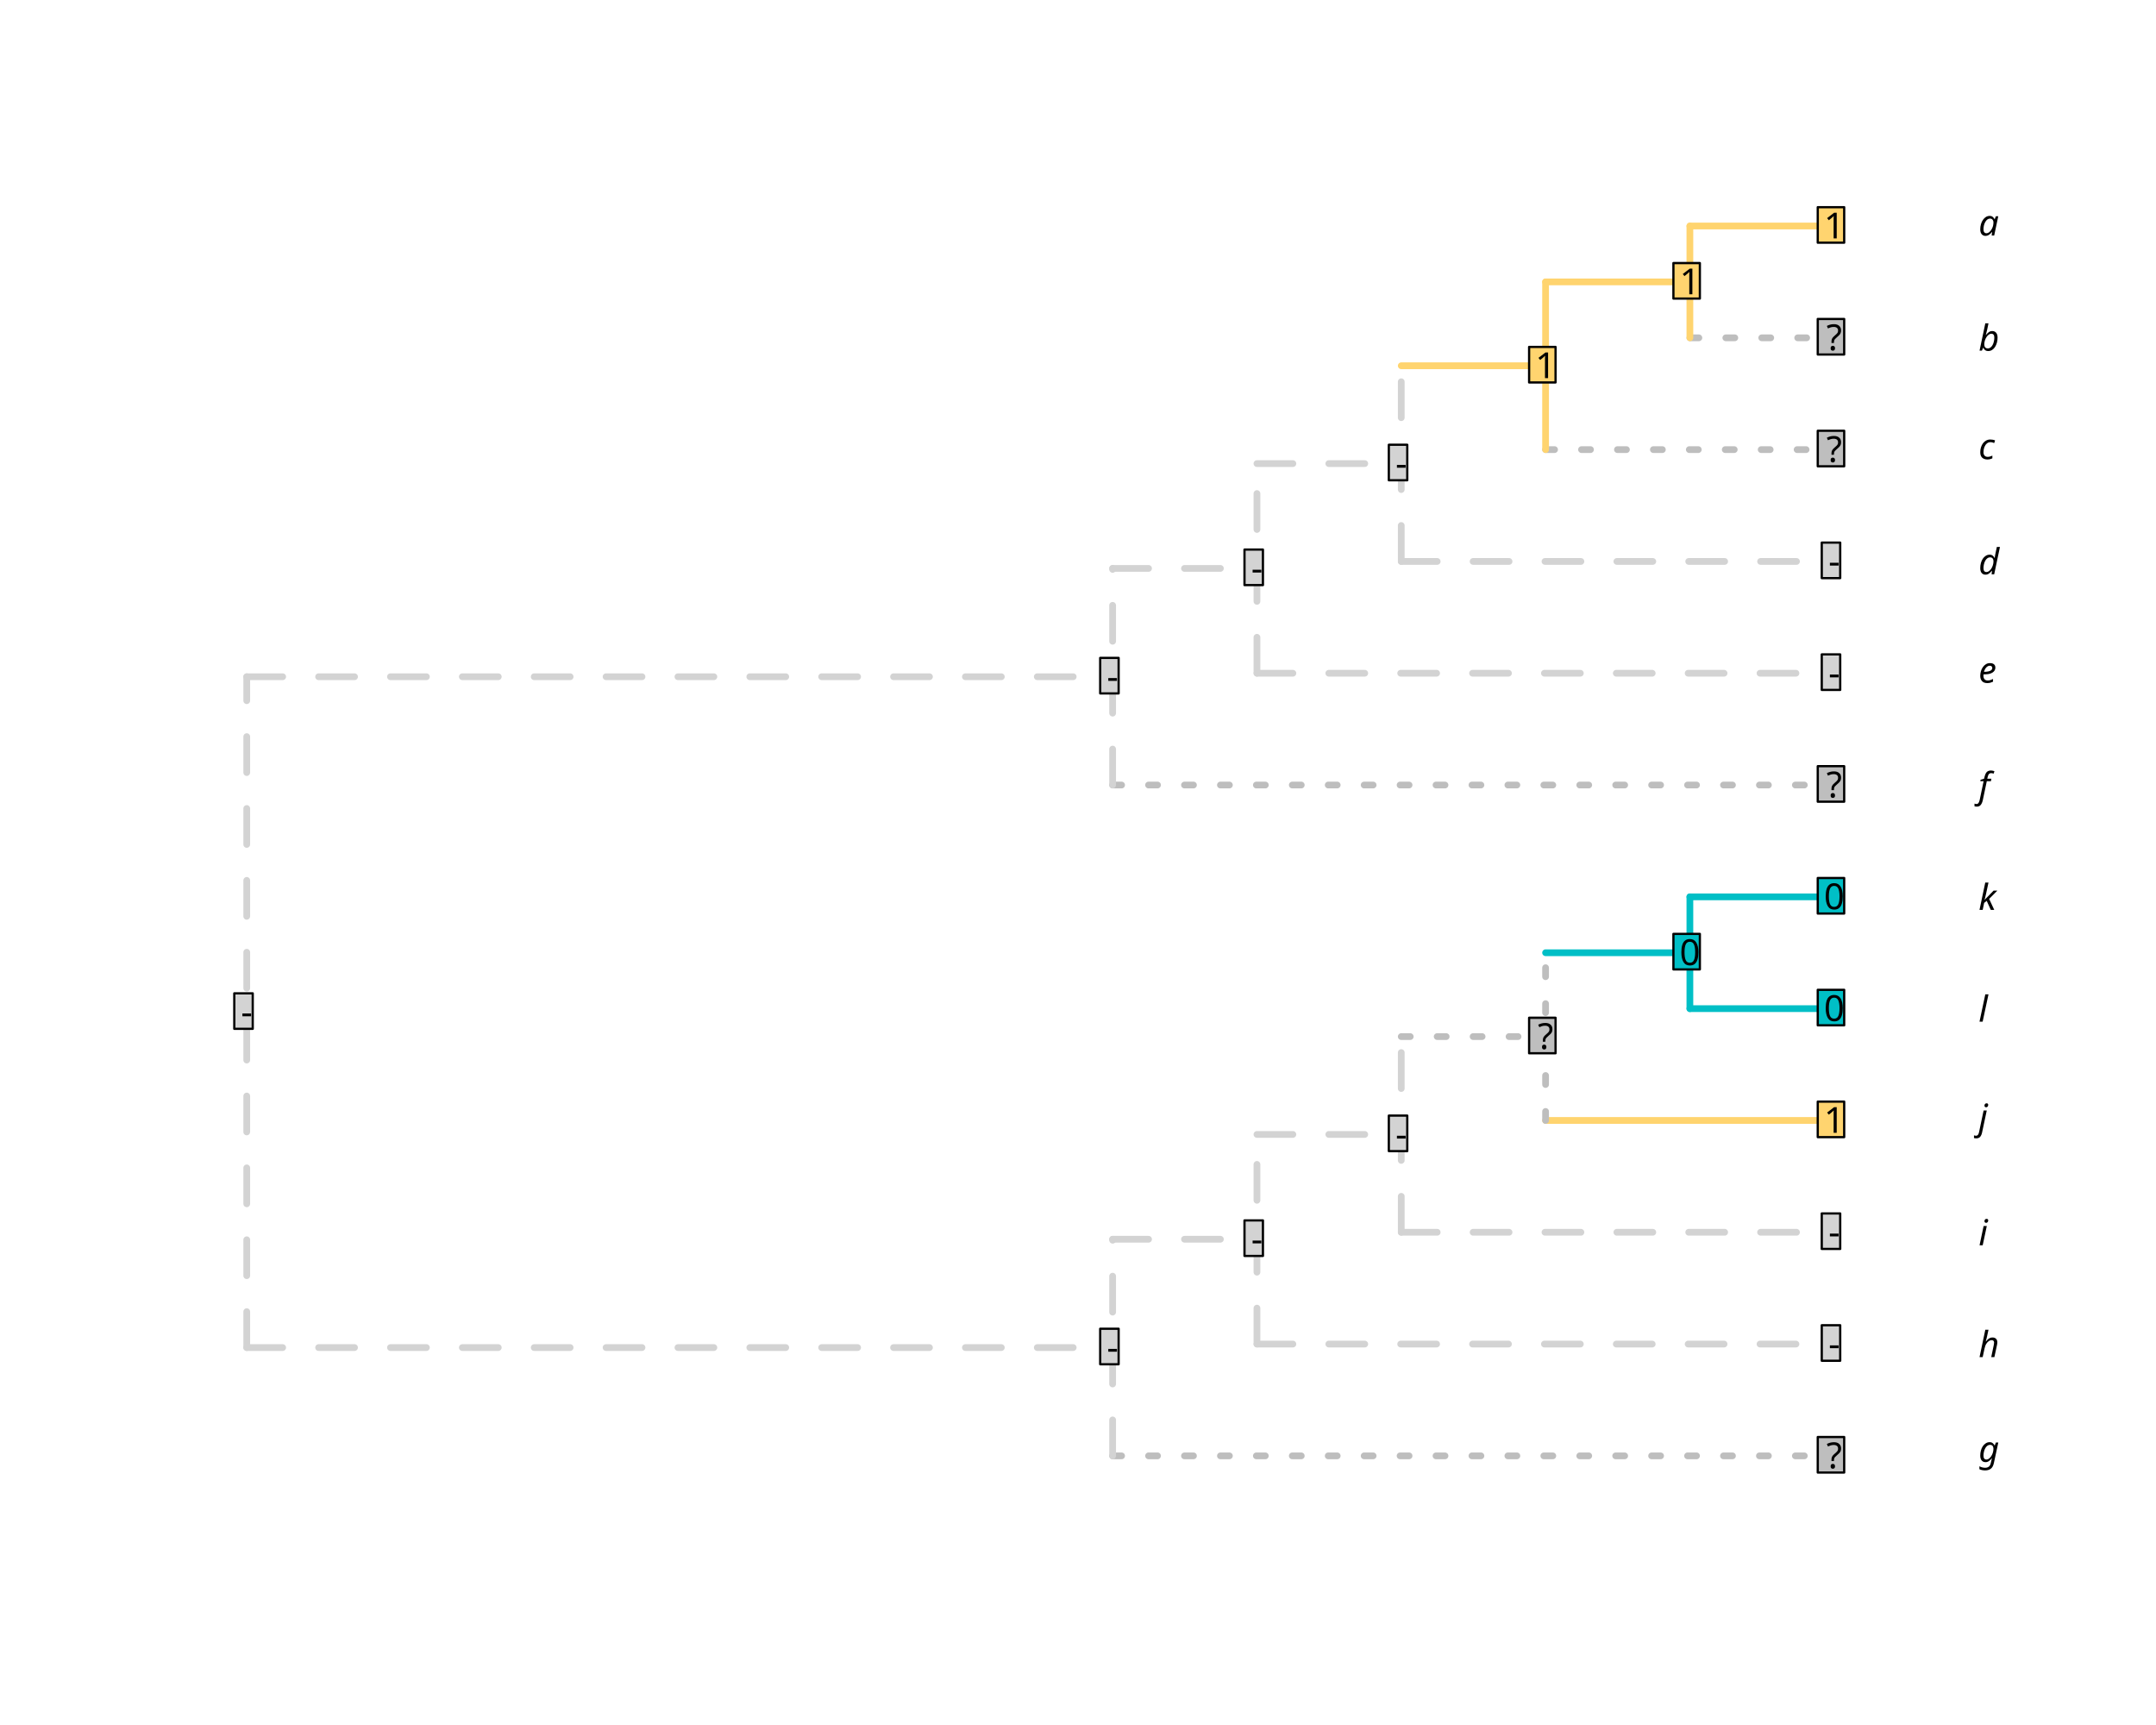
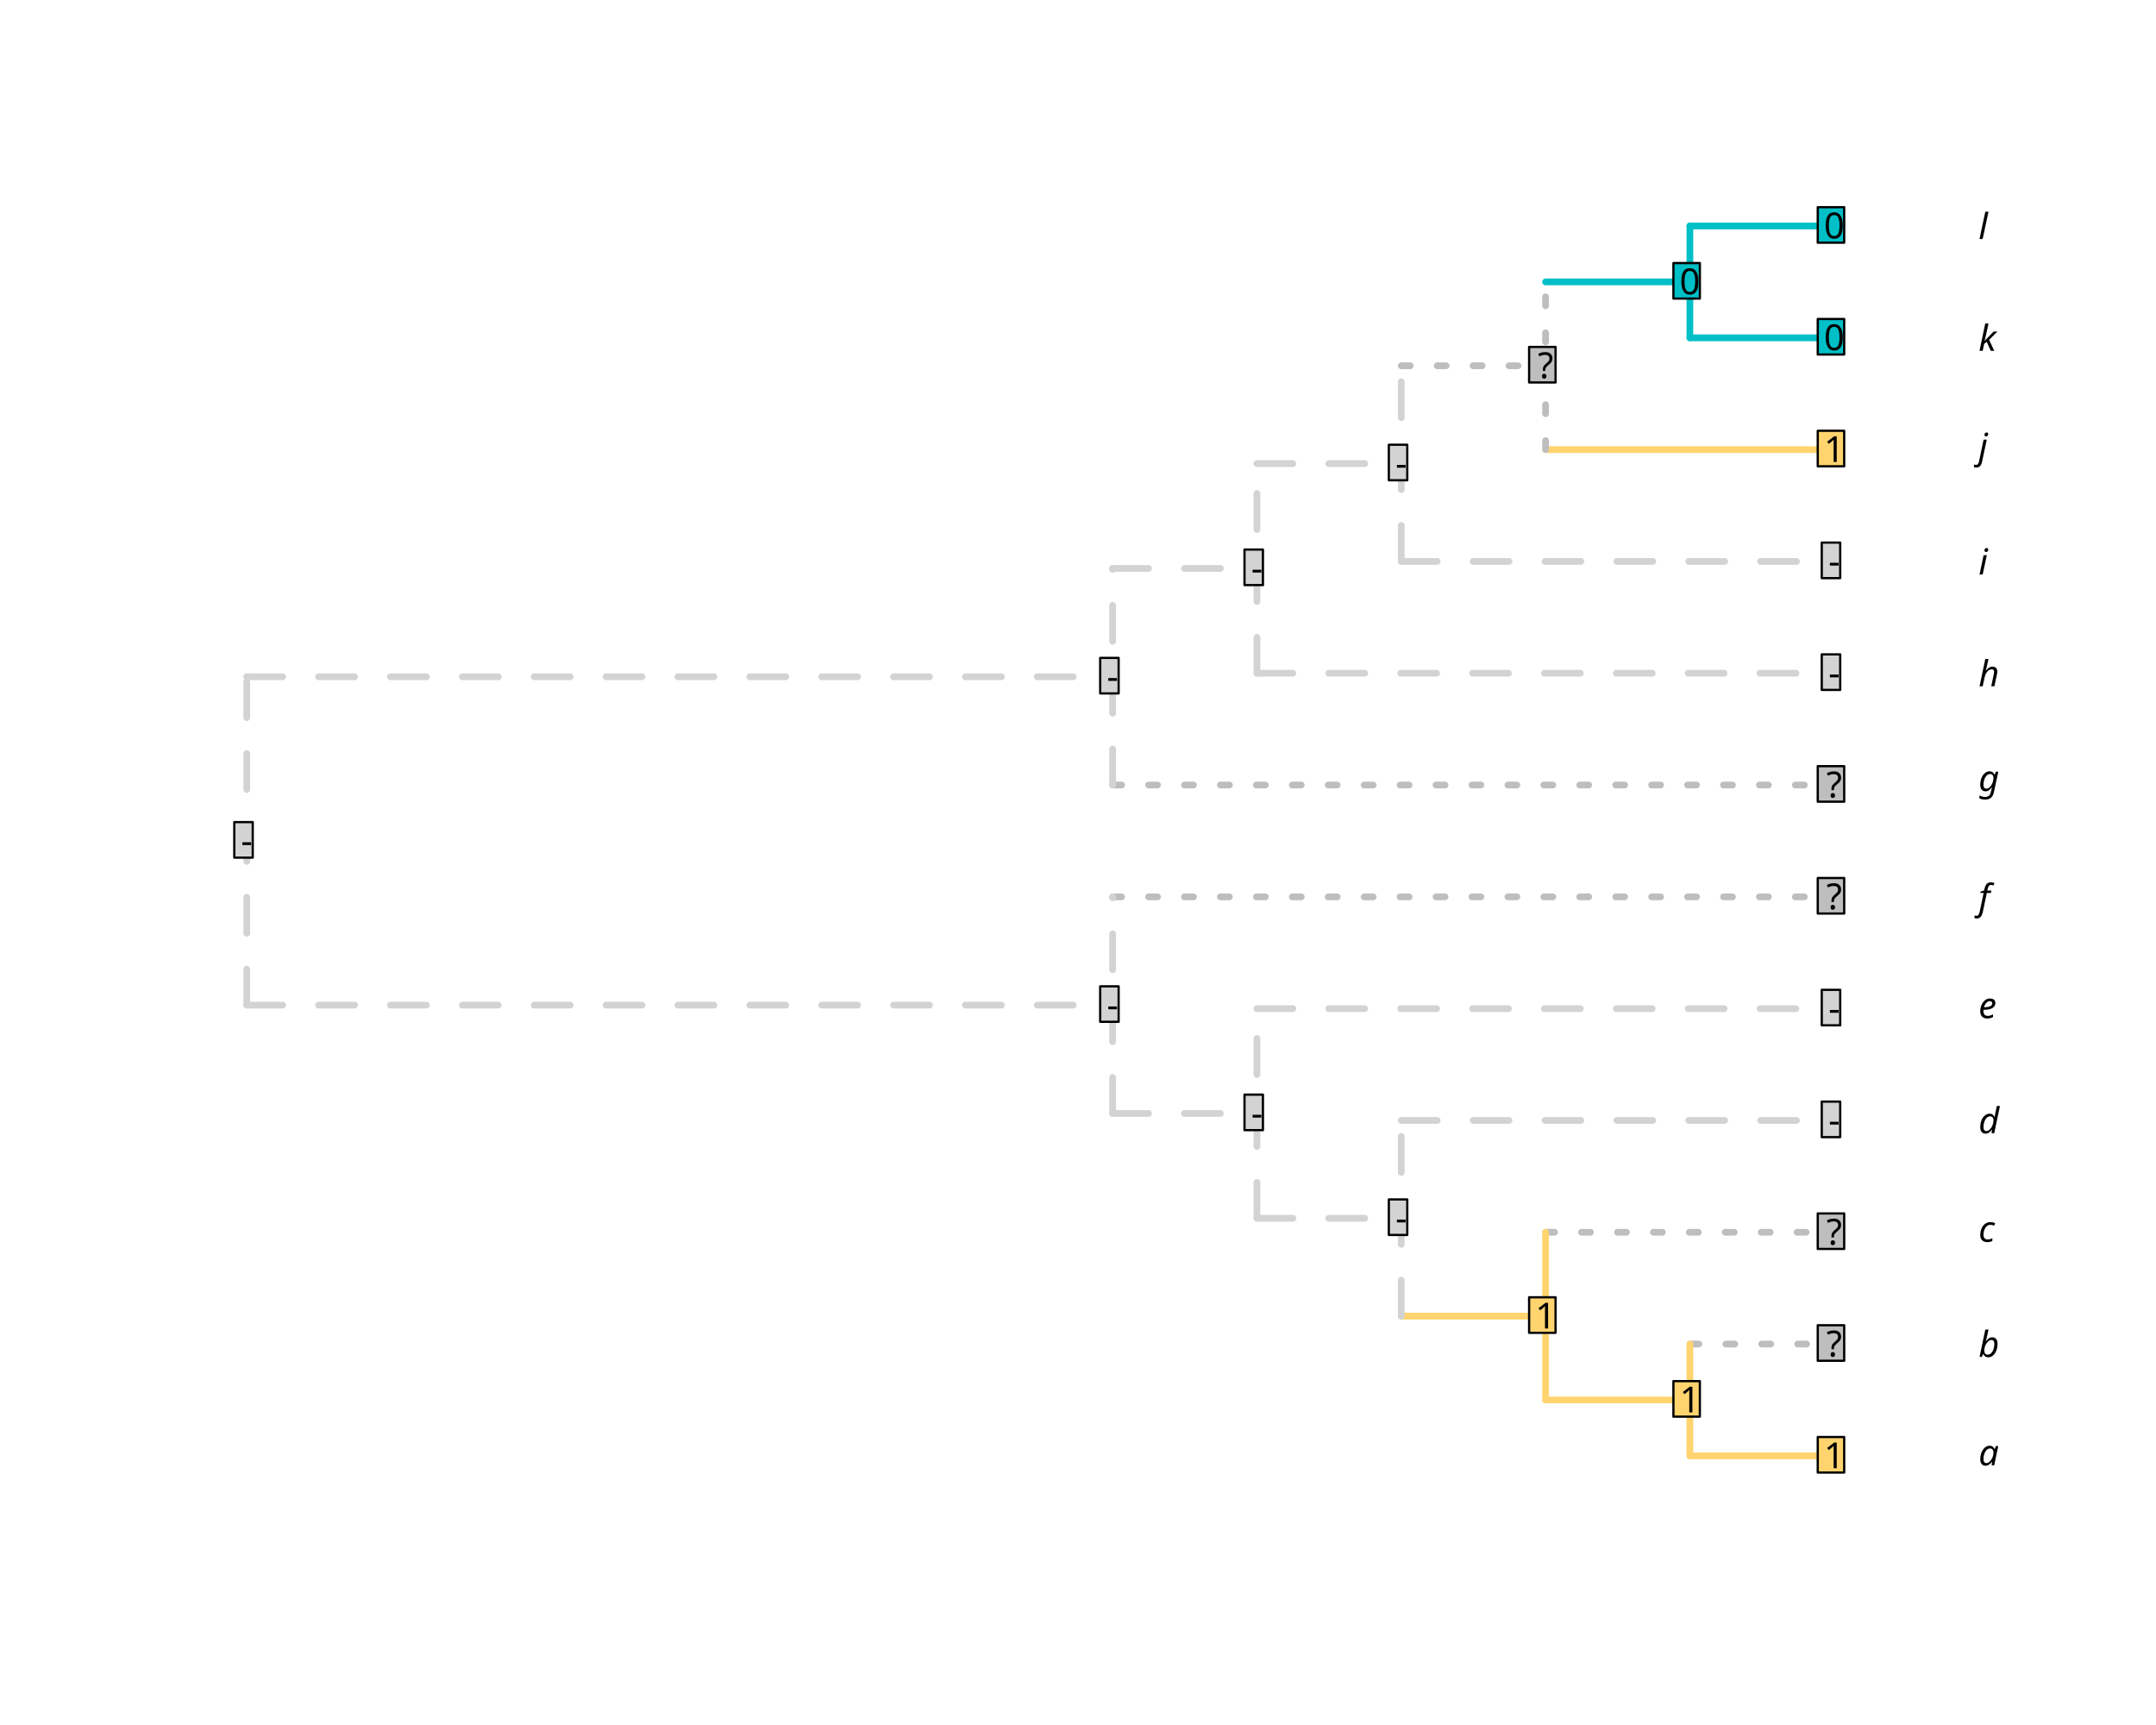
<svg xmlns="http://www.w3.org/2000/svg" class="svglite" data-engine-version="2.0" width="720.00pt" height="576.00pt" viewBox="0 0 720.00 576.00">
  <defs>
    <style type="text/css">
    .svglite line, .svglite polyline, .svglite polygon, .svglite path, .svglite rect, .svglite circle {
      fill: none;
      stroke: #000000;
      stroke-linecap: round;
      stroke-linejoin: round;
      stroke-miterlimit: 10.00;
    }
  </style>
  </defs>
  <rect width="100%" height="100%" style="stroke: none; fill: #FFFFFF;" />
  <defs>
    <clipPath id="cpMC4wMHw3MjAuMDB8MC4wMHw1NzYuMDA=">
      <rect x="0.00" y="0.00" width="720.00" height="576.00" />
    </clipPath>
  </defs>
  <g clip-path="url(#cpMC4wMHw3MjAuMDB8MC4wMHw1NzYuMDA=)">
</g>
  <defs>
    <clipPath id="cpNTkuMDR8Njg5Ljc2fDU5LjA0fDUwMi41Ng==">
      <rect x="59.04" y="59.04" width="630.72" height="443.52" />
    </clipPath>
  </defs>
  <g clip-path="url(#cpNTkuMDR8Njg5Ljc2fDU5LjA0fDUwMi41Ng==)">
-     <line x1="82.40" y1="449.97" x2="371.56" y2="449.97" style="stroke-width: 2.25; stroke: #D3D3D3; stroke-dasharray: 12.00,12.00;" />
-     <line x1="371.56" y1="486.13" x2="612.54" y2="486.13" style="stroke-width: 2.25; stroke: #BEBEBE; stroke-dasharray: 3.00,9.00;" />
-     <line x1="371.56" y1="413.80" x2="419.76" y2="413.80" style="stroke-width: 2.25; stroke: #D3D3D3; stroke-dasharray: 12.00,12.00;" />
-     <line x1="419.76" y1="448.80" x2="612.54" y2="448.80" style="stroke-width: 2.25; stroke: #D3D3D3; stroke-dasharray: 12.00,12.00;" />
-     <line x1="419.76" y1="378.80" x2="467.95" y2="378.80" style="stroke-width: 2.25; stroke: #D3D3D3; stroke-dasharray: 12.00,12.00;" />
-     <line x1="467.95" y1="411.47" x2="612.54" y2="411.47" style="stroke-width: 2.25; stroke: #D3D3D3; stroke-dasharray: 12.00,12.00;" />
-     <line x1="467.95" y1="346.13" x2="516.15" y2="346.13" style="stroke-width: 2.25; stroke: #BEBEBE; stroke-dasharray: 3.00,9.00;" />
-     <line x1="516.15" y1="374.13" x2="612.54" y2="374.13" style="stroke-width: 2.25; stroke: #FFD46F;" />
-     <line x1="516.15" y1="318.13" x2="564.34" y2="318.13" style="stroke-width: 2.25; stroke: #00BFC6;" />
-     <line x1="564.34" y1="336.80" x2="612.54" y2="336.80" style="stroke-width: 2.25; stroke: #00BFC6;" />
-     <line x1="564.34" y1="299.47" x2="612.54" y2="299.47" style="stroke-width: 2.25; stroke: #00BFC6;" />
+     <line x1="82.40" y1="335.63" x2="371.56" y2="335.63" style="stroke-width: 2.25; stroke: #D3D3D3; stroke-dasharray: 12.00,12.00;" />
+     <line x1="371.56" y1="371.80" x2="419.76" y2="371.80" style="stroke-width: 2.25; stroke: #D3D3D3; stroke-dasharray: 12.00,12.00;" />
+     <line x1="419.76" y1="406.80" x2="467.95" y2="406.80" style="stroke-width: 2.25; stroke: #D3D3D3; stroke-dasharray: 12.00,12.00;" />
+     <line x1="467.95" y1="439.47" x2="516.15" y2="439.47" style="stroke-width: 2.25; stroke: #FFD46F;" />
+     <line x1="516.15" y1="467.47" x2="564.34" y2="467.47" style="stroke-width: 2.25; stroke: #FFD46F;" />
+     <line x1="564.34" y1="486.13" x2="612.54" y2="486.13" style="stroke-width: 2.25; stroke: #FFD46F;" />
+     <line x1="564.34" y1="448.80" x2="612.54" y2="448.80" style="stroke-width: 2.25; stroke: #BEBEBE; stroke-dasharray: 3.00,9.00;" />
+     <line x1="516.15" y1="411.47" x2="612.54" y2="411.47" style="stroke-width: 2.25; stroke: #BEBEBE; stroke-dasharray: 3.00,9.00;" />
+     <line x1="467.95" y1="374.13" x2="612.54" y2="374.13" style="stroke-width: 2.25; stroke: #D3D3D3; stroke-dasharray: 12.00,12.00;" />
+     <line x1="419.76" y1="336.80" x2="612.54" y2="336.80" style="stroke-width: 2.25; stroke: #D3D3D3; stroke-dasharray: 12.00,12.00;" />
+     <line x1="371.56" y1="299.47" x2="612.54" y2="299.47" style="stroke-width: 2.25; stroke: #BEBEBE; stroke-dasharray: 3.00,9.00;" />
    <line x1="82.40" y1="225.97" x2="371.56" y2="225.97" style="stroke-width: 2.25; stroke: #D3D3D3; stroke-dasharray: 12.00,12.00;" />
    <line x1="371.56" y1="262.13" x2="612.54" y2="262.13" style="stroke-width: 2.25; stroke: #BEBEBE; stroke-dasharray: 3.00,9.00;" />
    <line x1="371.56" y1="189.80" x2="419.76" y2="189.80" style="stroke-width: 2.25; stroke: #D3D3D3; stroke-dasharray: 12.00,12.00;" />
    <line x1="419.76" y1="224.80" x2="612.54" y2="224.80" style="stroke-width: 2.25; stroke: #D3D3D3; stroke-dasharray: 12.00,12.00;" />
    <line x1="419.76" y1="154.80" x2="467.95" y2="154.80" style="stroke-width: 2.25; stroke: #D3D3D3; stroke-dasharray: 12.00,12.00;" />
    <line x1="467.95" y1="187.47" x2="612.54" y2="187.47" style="stroke-width: 2.25; stroke: #D3D3D3; stroke-dasharray: 12.00,12.00;" />
-     <line x1="467.95" y1="122.13" x2="516.15" y2="122.13" style="stroke-width: 2.25; stroke: #FFD46F;" />
-     <line x1="516.15" y1="150.13" x2="612.54" y2="150.13" style="stroke-width: 2.25; stroke: #BEBEBE; stroke-dasharray: 3.00,9.00;" />
-     <line x1="516.15" y1="94.13" x2="564.34" y2="94.13" style="stroke-width: 2.25; stroke: #FFD46F;" />
-     <line x1="564.34" y1="112.80" x2="612.54" y2="112.80" style="stroke-width: 2.25; stroke: #BEBEBE; stroke-dasharray: 3.00,9.00;" />
-     <line x1="564.34" y1="75.47" x2="612.54" y2="75.47" style="stroke-width: 2.25; stroke: #FFD46F;" />
-     <line x1="82.40" y1="449.97" x2="82.40" y2="225.97" style="stroke-width: 2.25; stroke: #D3D3D3; stroke-dasharray: 12.00,12.00;" />
+     <line x1="467.95" y1="122.13" x2="516.15" y2="122.13" style="stroke-width: 2.25; stroke: #BEBEBE; stroke-dasharray: 3.00,9.00;" />
+     <line x1="516.15" y1="150.13" x2="612.54" y2="150.13" style="stroke-width: 2.25; stroke: #FFD46F;" />
+     <line x1="516.15" y1="94.13" x2="564.34" y2="94.13" style="stroke-width: 2.25; stroke: #00BFC6;" />
+     <line x1="564.34" y1="112.80" x2="612.54" y2="112.80" style="stroke-width: 2.25; stroke: #00BFC6;" />
+     <line x1="564.34" y1="75.47" x2="612.54" y2="75.47" style="stroke-width: 2.25; stroke: #00BFC6;" />
+     <line x1="82.40" y1="335.63" x2="82.40" y2="225.97" style="stroke-width: 2.25; stroke: #D3D3D3; stroke-dasharray: 12.00,12.00;" />
+     <line x1="371.56" y1="371.80" x2="371.56" y2="299.47" style="stroke-width: 2.25; stroke: #D3D3D3; stroke-dasharray: 12.00,12.00;" />
+     <line x1="419.76" y1="406.80" x2="419.76" y2="336.80" style="stroke-width: 2.25; stroke: #D3D3D3; stroke-dasharray: 12.00,12.00;" />
+     <line x1="467.95" y1="439.47" x2="467.95" y2="374.13" style="stroke-width: 2.25; stroke: #D3D3D3; stroke-dasharray: 12.00,12.00;" />
+     <line x1="516.15" y1="467.47" x2="516.15" y2="411.47" style="stroke-width: 2.25; stroke: #FFD46F;" />
+     <line x1="564.34" y1="486.13" x2="564.34" y2="448.80" style="stroke-width: 2.25; stroke: #FFD46F;" />
    <line x1="371.56" y1="262.13" x2="371.56" y2="189.80" style="stroke-width: 2.25; stroke: #D3D3D3; stroke-dasharray: 12.00,12.00;" />
    <line x1="419.76" y1="224.80" x2="419.76" y2="154.80" style="stroke-width: 2.25; stroke: #D3D3D3; stroke-dasharray: 12.00,12.00;" />
    <line x1="467.95" y1="187.47" x2="467.95" y2="122.13" style="stroke-width: 2.25; stroke: #D3D3D3; stroke-dasharray: 12.00,12.00;" />
-     <line x1="516.15" y1="150.13" x2="516.15" y2="94.13" style="stroke-width: 2.25; stroke: #FFD46F;" />
-     <line x1="564.34" y1="112.80" x2="564.34" y2="75.47" style="stroke-width: 2.25; stroke: #FFD46F;" />
-     <line x1="371.56" y1="486.13" x2="371.56" y2="413.80" style="stroke-width: 2.25; stroke: #D3D3D3; stroke-dasharray: 12.00,12.00;" />
-     <line x1="419.76" y1="448.80" x2="419.76" y2="378.80" style="stroke-width: 2.25; stroke: #D3D3D3; stroke-dasharray: 12.00,12.00;" />
-     <line x1="467.95" y1="411.47" x2="467.95" y2="346.13" style="stroke-width: 2.25; stroke: #D3D3D3; stroke-dasharray: 12.00,12.00;" />
-     <line x1="516.15" y1="374.13" x2="516.15" y2="318.13" style="stroke-width: 2.25; stroke: #BEBEBE; stroke-dasharray: 3.00,9.00;" />
-     <line x1="564.34" y1="336.80" x2="564.34" y2="299.47" style="stroke-width: 2.25; stroke: #00BFC6;" />
-     <text x="660.73" y="78.64" style="font-size: 12.00px; font-style: italic; font-family: sans;" textLength="6.67px" lengthAdjust="spacingAndGlyphs">a</text>
-     <text x="660.73" y="117.09" style="font-size: 12.00px; font-style: italic; font-family: sans;" textLength="6.67px" lengthAdjust="spacingAndGlyphs">b</text>
-     <text x="660.73" y="153.30" style="font-size: 12.00px; font-style: italic; font-family: sans;" textLength="6.00px" lengthAdjust="spacingAndGlyphs">c</text>
-     <text x="660.73" y="191.76" style="font-size: 12.00px; font-style: italic; font-family: sans;" textLength="6.67px" lengthAdjust="spacingAndGlyphs">d</text>
-     <text x="660.73" y="227.97" style="font-size: 12.00px; font-style: italic; font-family: sans;" textLength="6.67px" lengthAdjust="spacingAndGlyphs">e</text>
-     <text x="660.73" y="266.47" style="font-size: 12.00px; font-style: italic; font-family: sans;" textLength="3.33px" lengthAdjust="spacingAndGlyphs">f</text>
-     <text x="660.73" y="488.11" style="font-size: 12.00px; font-style: italic; font-family: sans;" textLength="6.67px" lengthAdjust="spacingAndGlyphs">g</text>
-     <text x="660.73" y="453.15" style="font-size: 12.00px; font-style: italic; font-family: sans;" textLength="6.67px" lengthAdjust="spacingAndGlyphs">h</text>
-     <text x="660.73" y="415.82" style="font-size: 12.00px; font-style: italic; font-family: sans;" textLength="2.66px" lengthAdjust="spacingAndGlyphs">i</text>
-     <text x="660.73" y="377.24" style="font-size: 12.00px; font-style: italic; font-family: sans;" textLength="2.66px" lengthAdjust="spacingAndGlyphs">j</text>
-     <text x="660.73" y="303.82" style="font-size: 12.00px; font-style: italic; font-family: sans;" textLength="6.00px" lengthAdjust="spacingAndGlyphs">k</text>
-     <text x="660.73" y="341.15" style="font-size: 12.00px; font-style: italic; font-family: sans;" textLength="2.66px" lengthAdjust="spacingAndGlyphs">l</text>
-     <rect x="607.04" y="69.18" width="8.83" height="11.86" style="stroke-width: 0.75; fill: #FFD46F;" />
-     <rect x="607.04" y="106.51" width="8.83" height="11.86" style="stroke-width: 0.75; fill: #BEBEBE;" />
-     <rect x="607.04" y="143.84" width="8.83" height="11.86" style="stroke-width: 0.75; fill: #BEBEBE;" />
+     <line x1="516.15" y1="150.13" x2="516.15" y2="94.13" style="stroke-width: 2.25; stroke: #BEBEBE; stroke-dasharray: 3.00,9.00;" />
+     <line x1="564.34" y1="112.80" x2="564.34" y2="75.47" style="stroke-width: 2.25; stroke: #00BFC6;" />
+     <text x="660.73" y="489.30" style="font-size: 12.00px; font-style: italic; font-family: sans;" textLength="6.67px" lengthAdjust="spacingAndGlyphs">a</text>
+     <text x="660.73" y="453.09" style="font-size: 12.00px; font-style: italic; font-family: sans;" textLength="6.67px" lengthAdjust="spacingAndGlyphs">b</text>
+     <text x="660.73" y="414.64" style="font-size: 12.00px; font-style: italic; font-family: sans;" textLength="6.00px" lengthAdjust="spacingAndGlyphs">c</text>
+     <text x="660.73" y="378.42" style="font-size: 12.00px; font-style: italic; font-family: sans;" textLength="6.67px" lengthAdjust="spacingAndGlyphs">d</text>
+     <text x="660.73" y="339.97" style="font-size: 12.00px; font-style: italic; font-family: sans;" textLength="6.67px" lengthAdjust="spacingAndGlyphs">e</text>
+     <text x="660.73" y="303.81" style="font-size: 12.00px; font-style: italic; font-family: sans;" textLength="3.33px" lengthAdjust="spacingAndGlyphs">f</text>
+     <text x="660.73" y="264.11" style="font-size: 12.00px; font-style: italic; font-family: sans;" textLength="6.67px" lengthAdjust="spacingAndGlyphs">g</text>
+     <text x="660.73" y="229.15" style="font-size: 12.00px; font-style: italic; font-family: sans;" textLength="6.67px" lengthAdjust="spacingAndGlyphs">h</text>
+     <text x="660.73" y="191.82" style="font-size: 12.00px; font-style: italic; font-family: sans;" textLength="2.66px" lengthAdjust="spacingAndGlyphs">i</text>
+     <text x="660.73" y="153.24" style="font-size: 12.00px; font-style: italic; font-family: sans;" textLength="2.66px" lengthAdjust="spacingAndGlyphs">j</text>
+     <text x="660.73" y="117.15" style="font-size: 12.00px; font-style: italic; font-family: sans;" textLength="6.00px" lengthAdjust="spacingAndGlyphs">k</text>
+     <text x="660.73" y="79.82" style="font-size: 12.00px; font-style: italic; font-family: sans;" textLength="2.66px" lengthAdjust="spacingAndGlyphs">l</text>
+     <rect x="607.04" y="479.84" width="8.83" height="11.86" style="stroke-width: 0.75; fill: #FFD46F;" />
+     <rect x="607.04" y="442.51" width="8.83" height="11.86" style="stroke-width: 0.75; fill: #BEBEBE;" />
+     <rect x="607.04" y="405.18" width="8.83" height="11.86" style="stroke-width: 0.75; fill: #BEBEBE;" />
+     <rect x="608.38" y="367.84" width="6.16" height="11.86" style="stroke-width: 0.75; fill: #D3D3D3;" />
+     <rect x="608.38" y="330.51" width="6.16" height="11.86" style="stroke-width: 0.75; fill: #D3D3D3;" />
+     <rect x="607.04" y="293.18" width="8.83" height="11.86" style="stroke-width: 0.75; fill: #BEBEBE;" />
+     <rect x="607.04" y="255.84" width="8.83" height="11.86" style="stroke-width: 0.75; fill: #BEBEBE;" />
+     <rect x="608.38" y="218.51" width="6.16" height="11.86" style="stroke-width: 0.75; fill: #D3D3D3;" />
    <rect x="608.38" y="181.18" width="6.16" height="11.86" style="stroke-width: 0.75; fill: #D3D3D3;" />
-     <rect x="608.38" y="218.51" width="6.16" height="11.86" style="stroke-width: 0.75; fill: #D3D3D3;" />
-     <rect x="607.04" y="255.84" width="8.83" height="11.86" style="stroke-width: 0.75; fill: #BEBEBE;" />
-     <rect x="607.04" y="479.84" width="8.83" height="11.86" style="stroke-width: 0.75; fill: #BEBEBE;" />
-     <rect x="608.38" y="442.51" width="6.16" height="11.86" style="stroke-width: 0.75; fill: #D3D3D3;" />
-     <rect x="608.38" y="405.18" width="6.16" height="11.86" style="stroke-width: 0.75; fill: #D3D3D3;" />
-     <rect x="607.04" y="367.84" width="8.83" height="11.86" style="stroke-width: 0.75; fill: #FFD46F;" />
-     <rect x="607.04" y="293.18" width="8.83" height="11.86" style="stroke-width: 0.75; fill: #00BFC6;" />
-     <rect x="607.04" y="330.51" width="8.83" height="11.86" style="stroke-width: 0.75; fill: #00BFC6;" />
-     <rect x="78.24" y="331.68" width="6.16" height="11.86" style="stroke-width: 0.75; fill: #D3D3D3;" />
+     <rect x="607.04" y="143.84" width="8.83" height="11.86" style="stroke-width: 0.75; fill: #FFD46F;" />
+     <rect x="607.04" y="106.51" width="8.83" height="11.86" style="stroke-width: 0.75; fill: #00BFC6;" />
+     <rect x="607.04" y="69.18" width="8.83" height="11.86" style="stroke-width: 0.75; fill: #00BFC6;" />
+     <rect x="78.24" y="274.51" width="6.16" height="11.86" style="stroke-width: 0.75; fill: #D3D3D3;" />
+     <rect x="367.41" y="329.34" width="6.16" height="11.86" style="stroke-width: 0.75; fill: #D3D3D3;" />
+     <rect x="415.60" y="365.51" width="6.16" height="11.86" style="stroke-width: 0.75; fill: #D3D3D3;" />
+     <rect x="463.80" y="400.51" width="6.16" height="11.86" style="stroke-width: 0.75; fill: #D3D3D3;" />
+     <rect x="510.65" y="433.18" width="8.83" height="11.86" style="stroke-width: 0.75; fill: #FFD46F;" />
+     <rect x="558.84" y="461.18" width="8.83" height="11.86" style="stroke-width: 0.75; fill: #FFD46F;" />
    <rect x="367.41" y="219.68" width="6.16" height="11.86" style="stroke-width: 0.75; fill: #D3D3D3;" />
    <rect x="415.60" y="183.51" width="6.16" height="11.86" style="stroke-width: 0.75; fill: #D3D3D3;" />
    <rect x="463.80" y="148.51" width="6.16" height="11.86" style="stroke-width: 0.75; fill: #D3D3D3;" />
-     <rect x="510.65" y="115.84" width="8.83" height="11.86" style="stroke-width: 0.75; fill: #FFD46F;" />
-     <rect x="558.84" y="87.84" width="8.83" height="11.86" style="stroke-width: 0.75; fill: #FFD46F;" />
-     <rect x="367.41" y="443.68" width="6.16" height="11.86" style="stroke-width: 0.75; fill: #D3D3D3;" />
-     <rect x="415.60" y="407.51" width="6.16" height="11.86" style="stroke-width: 0.75; fill: #D3D3D3;" />
-     <rect x="463.80" y="372.51" width="6.16" height="11.86" style="stroke-width: 0.75; fill: #D3D3D3;" />
-     <rect x="510.65" y="339.84" width="8.83" height="11.86" style="stroke-width: 0.75; fill: #BEBEBE;" />
-     <rect x="558.84" y="311.84" width="8.83" height="11.86" style="stroke-width: 0.75; fill: #00BFC6;" />
-     <text x="612.54" y="79.60" text-anchor="middle" style="font-size: 12.00px; font-family: sans;" textLength="6.67px" lengthAdjust="spacingAndGlyphs">1</text>
-     <text x="612.54" y="116.93" text-anchor="middle" style="font-size: 12.00px; font-family: sans;" textLength="6.67px" lengthAdjust="spacingAndGlyphs">?</text>
-     <text x="612.54" y="154.26" text-anchor="middle" style="font-size: 12.00px; font-family: sans;" textLength="6.67px" lengthAdjust="spacingAndGlyphs">?</text>
+     <rect x="510.65" y="115.84" width="8.83" height="11.86" style="stroke-width: 0.75; fill: #BEBEBE;" />
+     <rect x="558.84" y="87.84" width="8.83" height="11.86" style="stroke-width: 0.75; fill: #00BFC6;" />
+     <text x="612.54" y="490.26" text-anchor="middle" style="font-size: 12.00px; font-family: sans;" textLength="6.67px" lengthAdjust="spacingAndGlyphs">1</text>
+     <text x="612.54" y="452.93" text-anchor="middle" style="font-size: 12.00px; font-family: sans;" textLength="6.67px" lengthAdjust="spacingAndGlyphs">?</text>
+     <text x="612.54" y="415.60" text-anchor="middle" style="font-size: 12.00px; font-family: sans;" textLength="6.67px" lengthAdjust="spacingAndGlyphs">?</text>
+     <text x="612.54" y="378.26" text-anchor="middle" style="font-size: 12.00px; font-family: sans;" textLength="4.00px" lengthAdjust="spacingAndGlyphs">-</text>
+     <text x="612.54" y="340.93" text-anchor="middle" style="font-size: 12.00px; font-family: sans;" textLength="4.00px" lengthAdjust="spacingAndGlyphs">-</text>
+     <text x="612.54" y="303.60" text-anchor="middle" style="font-size: 12.00px; font-family: sans;" textLength="6.67px" lengthAdjust="spacingAndGlyphs">?</text>
+     <text x="612.54" y="266.26" text-anchor="middle" style="font-size: 12.00px; font-family: sans;" textLength="6.67px" lengthAdjust="spacingAndGlyphs">?</text>
+     <text x="612.54" y="228.93" text-anchor="middle" style="font-size: 12.00px; font-family: sans;" textLength="4.00px" lengthAdjust="spacingAndGlyphs">-</text>
    <text x="612.54" y="191.60" text-anchor="middle" style="font-size: 12.00px; font-family: sans;" textLength="4.00px" lengthAdjust="spacingAndGlyphs">-</text>
-     <text x="612.54" y="228.93" text-anchor="middle" style="font-size: 12.00px; font-family: sans;" textLength="4.00px" lengthAdjust="spacingAndGlyphs">-</text>
-     <text x="612.54" y="266.26" text-anchor="middle" style="font-size: 12.00px; font-family: sans;" textLength="6.67px" lengthAdjust="spacingAndGlyphs">?</text>
-     <text x="612.54" y="490.26" text-anchor="middle" style="font-size: 12.00px; font-family: sans;" textLength="6.67px" lengthAdjust="spacingAndGlyphs">?</text>
-     <text x="612.54" y="452.93" text-anchor="middle" style="font-size: 12.00px; font-family: sans;" textLength="4.00px" lengthAdjust="spacingAndGlyphs">-</text>
-     <text x="612.54" y="415.60" text-anchor="middle" style="font-size: 12.00px; font-family: sans;" textLength="4.00px" lengthAdjust="spacingAndGlyphs">-</text>
-     <text x="612.54" y="378.26" text-anchor="middle" style="font-size: 12.00px; font-family: sans;" textLength="6.67px" lengthAdjust="spacingAndGlyphs">1</text>
-     <text x="612.54" y="303.60" text-anchor="middle" style="font-size: 12.00px; font-family: sans;" textLength="6.67px" lengthAdjust="spacingAndGlyphs">0</text>
-     <text x="612.54" y="340.93" text-anchor="middle" style="font-size: 12.00px; font-family: sans;" textLength="6.67px" lengthAdjust="spacingAndGlyphs">0</text>
-     <text x="82.40" y="342.10" text-anchor="middle" style="font-size: 12.00px; font-family: sans;" textLength="4.00px" lengthAdjust="spacingAndGlyphs">-</text>
+     <text x="612.54" y="154.26" text-anchor="middle" style="font-size: 12.00px; font-family: sans;" textLength="6.67px" lengthAdjust="spacingAndGlyphs">1</text>
+     <text x="612.54" y="116.93" text-anchor="middle" style="font-size: 12.00px; font-family: sans;" textLength="6.67px" lengthAdjust="spacingAndGlyphs">0</text>
+     <text x="612.54" y="79.60" text-anchor="middle" style="font-size: 12.00px; font-family: sans;" textLength="6.67px" lengthAdjust="spacingAndGlyphs">0</text>
+     <text x="82.40" y="284.93" text-anchor="middle" style="font-size: 12.00px; font-family: sans;" textLength="4.00px" lengthAdjust="spacingAndGlyphs">-</text>
+     <text x="371.56" y="339.76" text-anchor="middle" style="font-size: 12.00px; font-family: sans;" textLength="4.00px" lengthAdjust="spacingAndGlyphs">-</text>
+     <text x="419.76" y="375.93" text-anchor="middle" style="font-size: 12.00px; font-family: sans;" textLength="4.00px" lengthAdjust="spacingAndGlyphs">-</text>
+     <text x="467.95" y="410.93" text-anchor="middle" style="font-size: 12.00px; font-family: sans;" textLength="4.00px" lengthAdjust="spacingAndGlyphs">-</text>
+     <text x="516.15" y="443.60" text-anchor="middle" style="font-size: 12.00px; font-family: sans;" textLength="6.67px" lengthAdjust="spacingAndGlyphs">1</text>
+     <text x="564.34" y="471.60" text-anchor="middle" style="font-size: 12.00px; font-family: sans;" textLength="6.67px" lengthAdjust="spacingAndGlyphs">1</text>
    <text x="371.56" y="230.10" text-anchor="middle" style="font-size: 12.00px; font-family: sans;" textLength="4.00px" lengthAdjust="spacingAndGlyphs">-</text>
    <text x="419.76" y="193.93" text-anchor="middle" style="font-size: 12.00px; font-family: sans;" textLength="4.00px" lengthAdjust="spacingAndGlyphs">-</text>
    <text x="467.95" y="158.93" text-anchor="middle" style="font-size: 12.00px; font-family: sans;" textLength="4.00px" lengthAdjust="spacingAndGlyphs">-</text>
-     <text x="516.15" y="126.26" text-anchor="middle" style="font-size: 12.00px; font-family: sans;" textLength="6.67px" lengthAdjust="spacingAndGlyphs">1</text>
-     <text x="564.34" y="98.26" text-anchor="middle" style="font-size: 12.00px; font-family: sans;" textLength="6.67px" lengthAdjust="spacingAndGlyphs">1</text>
-     <text x="371.56" y="454.10" text-anchor="middle" style="font-size: 12.00px; font-family: sans;" textLength="4.00px" lengthAdjust="spacingAndGlyphs">-</text>
-     <text x="419.76" y="417.93" text-anchor="middle" style="font-size: 12.00px; font-family: sans;" textLength="4.00px" lengthAdjust="spacingAndGlyphs">-</text>
-     <text x="467.95" y="382.93" text-anchor="middle" style="font-size: 12.00px; font-family: sans;" textLength="4.00px" lengthAdjust="spacingAndGlyphs">-</text>
-     <text x="516.15" y="350.26" text-anchor="middle" style="font-size: 12.00px; font-family: sans;" textLength="6.67px" lengthAdjust="spacingAndGlyphs">?</text>
-     <text x="564.34" y="322.26" text-anchor="middle" style="font-size: 12.00px; font-family: sans;" textLength="6.67px" lengthAdjust="spacingAndGlyphs">0</text>
+     <text x="516.15" y="126.26" text-anchor="middle" style="font-size: 12.00px; font-family: sans;" textLength="6.67px" lengthAdjust="spacingAndGlyphs">?</text>
+     <text x="564.34" y="98.26" text-anchor="middle" style="font-size: 12.00px; font-family: sans;" textLength="6.67px" lengthAdjust="spacingAndGlyphs">0</text>
  </g>
</svg>
